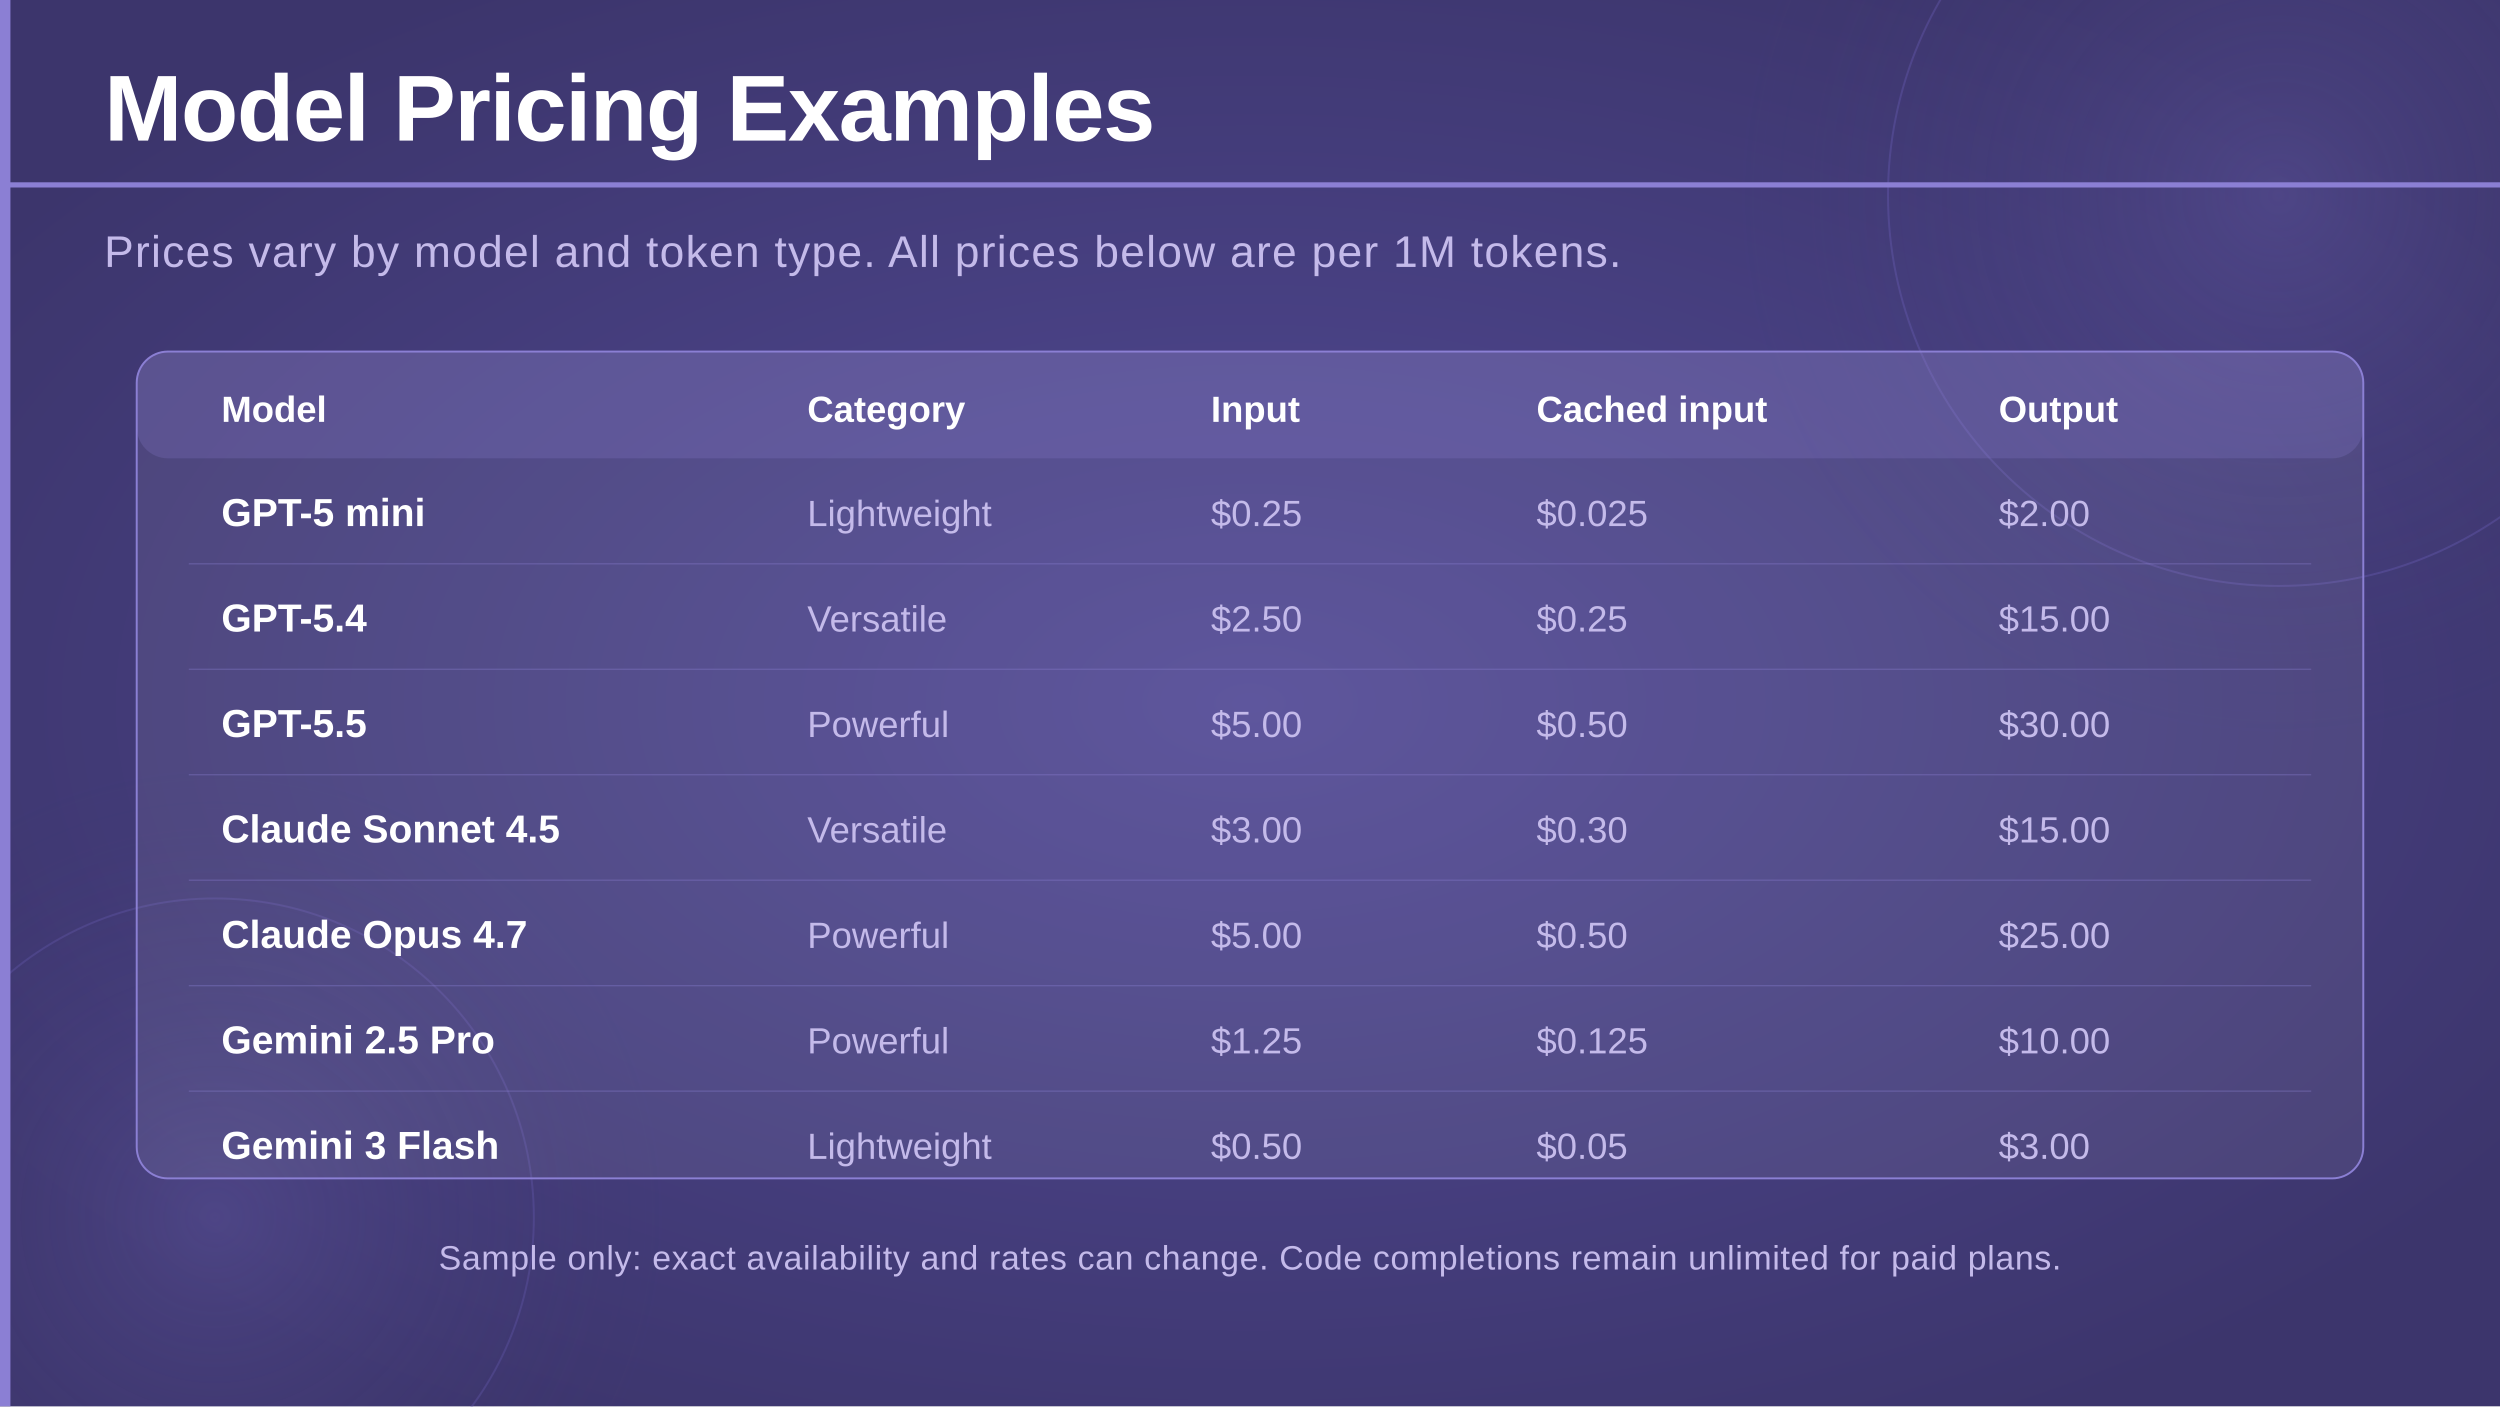
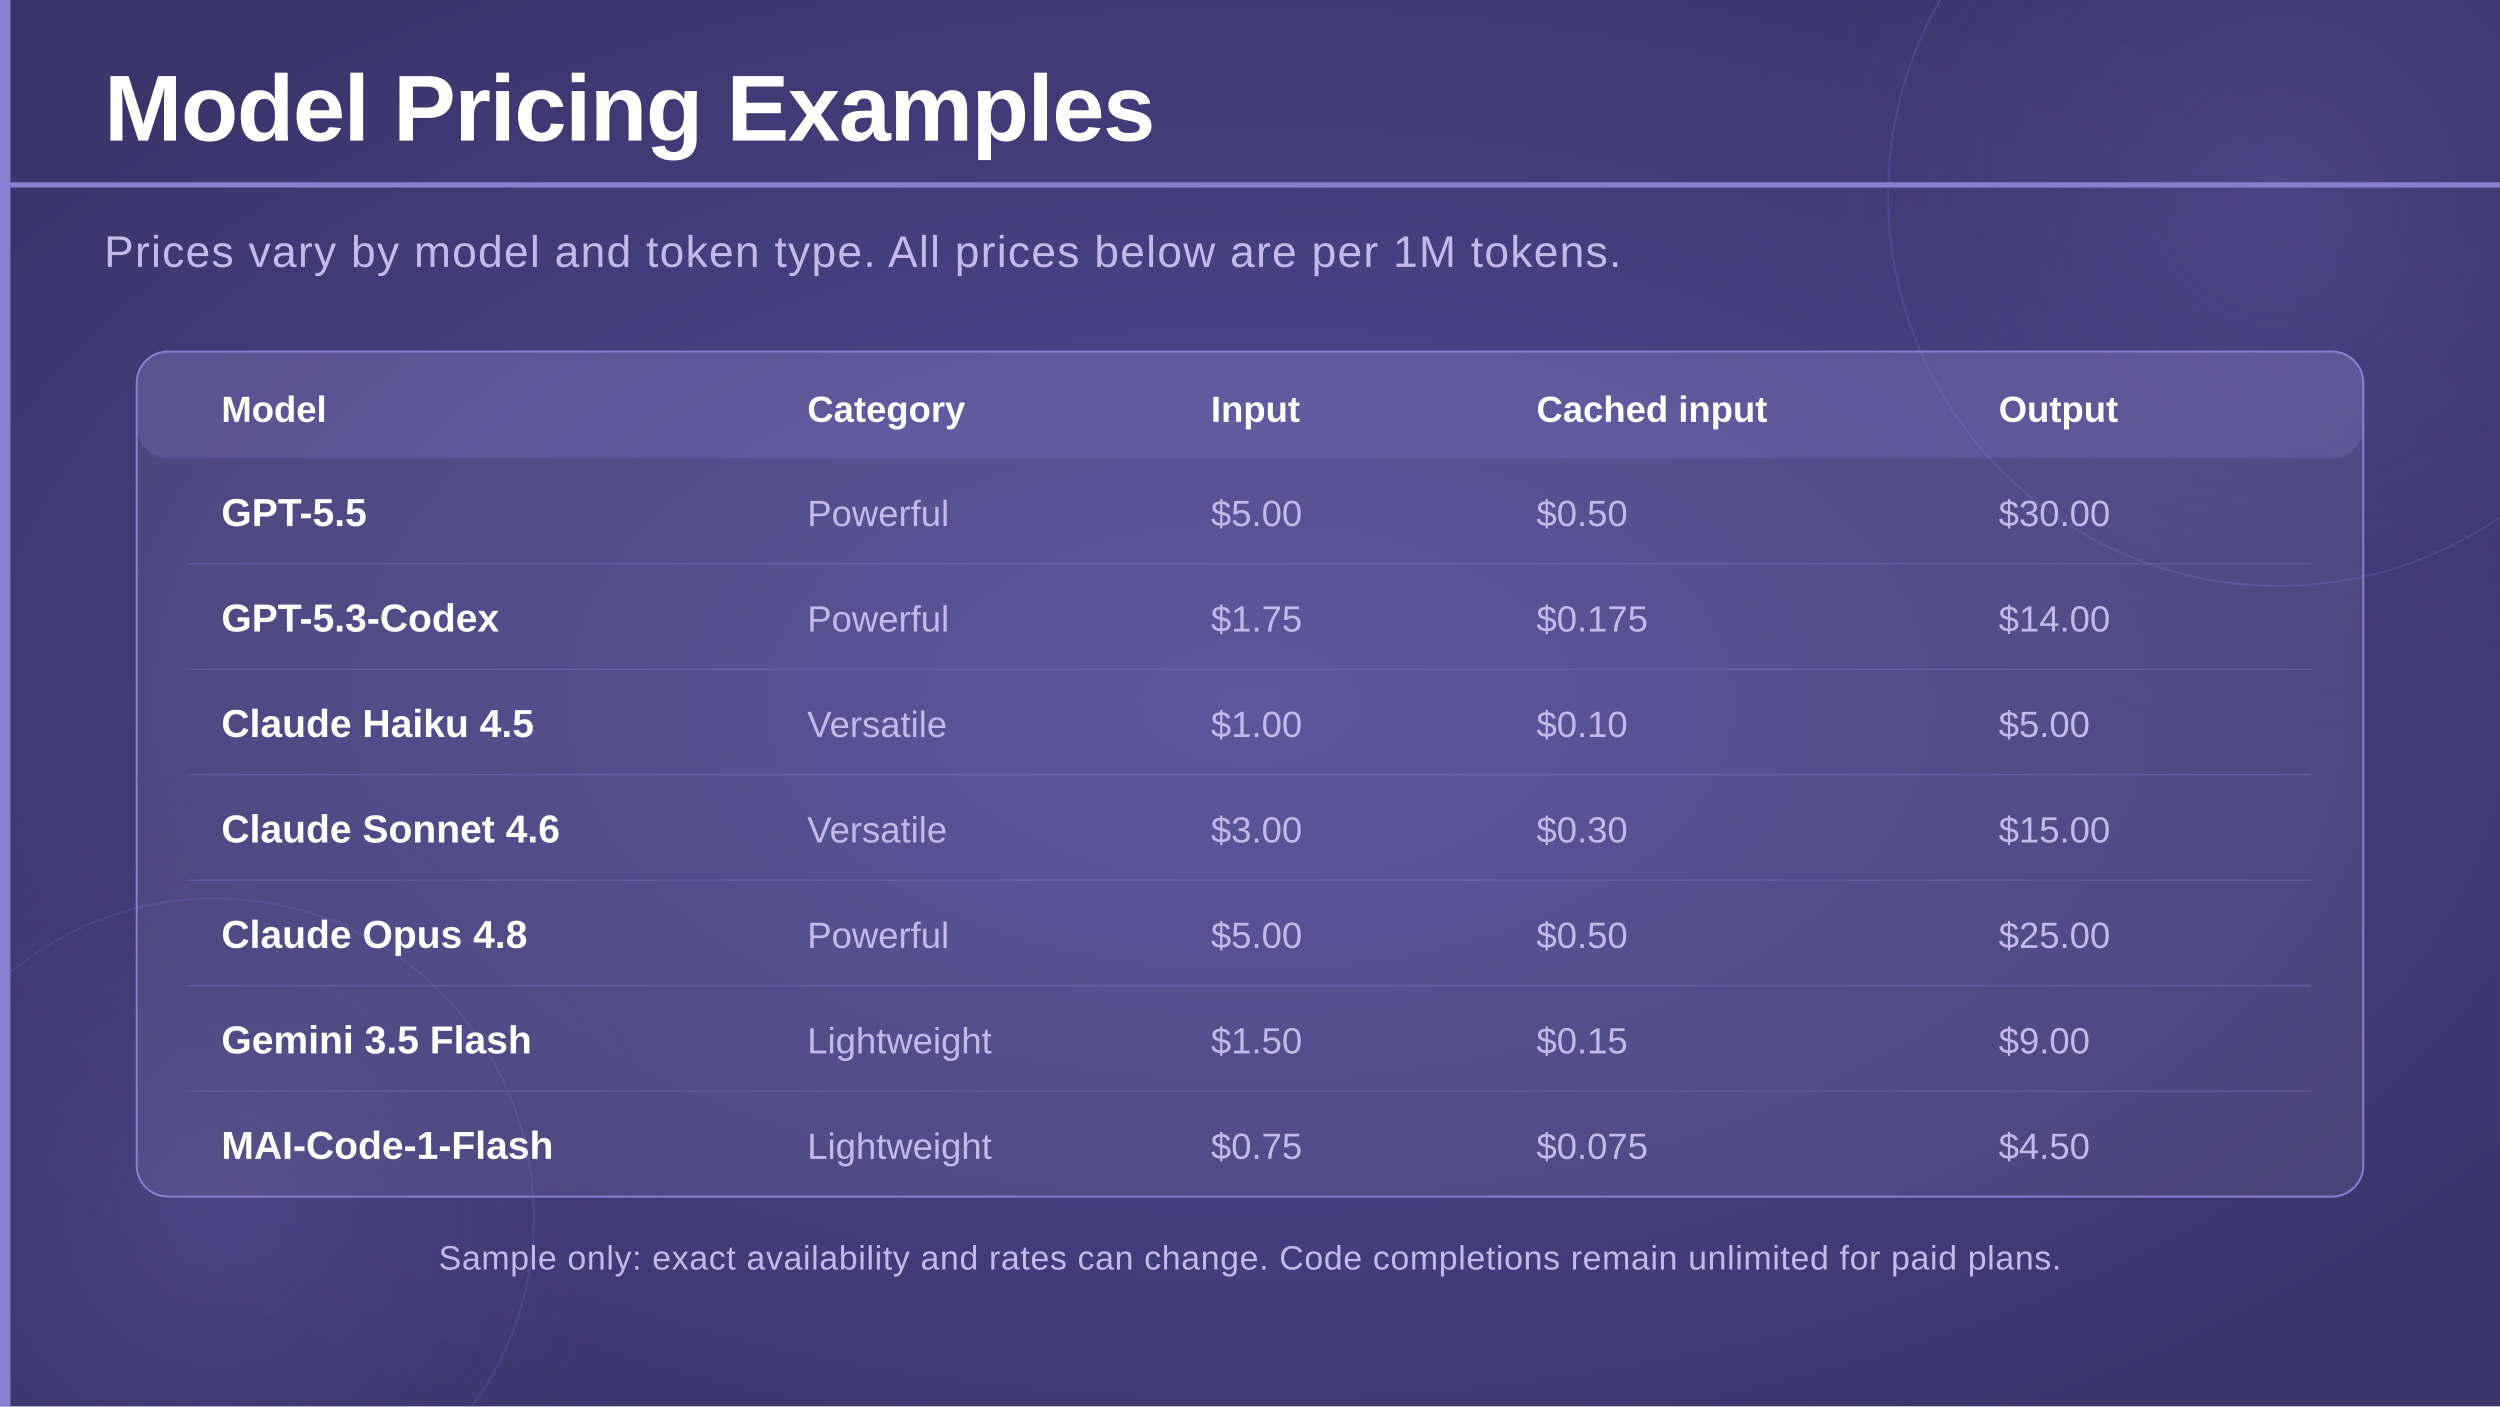
<svg xmlns="http://www.w3.org/2000/svg" viewBox="0 0 1920 1080" width="1920" height="1080">
  <defs>
    <radialGradient id="bgGlow" cx="50%" cy="50%" r="60%">
      <stop offset="0%" stop-color="#524a96" stop-opacity="1" />
      <stop offset="100%" stop-color="#3c356c" stop-opacity="1" />
    </radialGradient>
    <radialGradient id="circleGlow" cx="50%" cy="50%" r="50%">
      <stop offset="0%" stop-color="#7c70c8" stop-opacity="0.25" />
      <stop offset="100%" stop-color="#3c356c" stop-opacity="0" />
    </radialGradient>
  </defs>
  <rect width="1920" height="1080" fill="url(#bgGlow)" />
  <circle cx="1750" cy="150" r="420" fill="url(#circleGlow)" />
  <circle cx="1750" cy="150" r="300" fill="none" stroke="#6a5fb8" stroke-width="1.5" opacity="0.35" />
  <circle cx="165" cy="935" r="350" fill="url(#circleGlow)" />
  <circle cx="165" cy="935" r="245" fill="none" stroke="#6a5fb8" stroke-width="1.5" opacity="0.3" />
  <rect x="0" y="0" width="8" height="1080" fill="#8b7fd4" rx="0" />
  <text x="80" y="108" font-family="'Segoe UI', 'Helvetica Neue', Arial, sans-serif" font-size="72" font-weight="700" fill="#ffffff" letter-spacing="-1">Model Pricing Examples</text>
  <rect x="0" y="140" width="1920" height="4" fill="#8b7fd4" rx="0" />
  <text x="80" y="205" font-family="'Segoe UI', 'Helvetica Neue', Arial, sans-serif" font-size="34" font-weight="300" fill="#c4baea" letter-spacing="1">
    Prices vary by model and token type. All prices below are per 1M tokens.
  </text>
-   <rect x="105" y="270" width="1710" height="635" rx="24" fill="#ffffff" fill-opacity="0.07" stroke="#8b7fd4" stroke-width="1.5" />
+   <rect x="105" y="270" width="1710" height="649" rx="24" fill="#ffffff" fill-opacity="0.07" stroke="#8b7fd4" stroke-width="1.5" />
  <rect x="105" y="270" width="1710" height="82" rx="24" fill="#8b7fd4" opacity="0.22" />
  <text x="170" y="324" font-family="'Segoe UI', 'Helvetica Neue', Arial, sans-serif" font-size="28" font-weight="700" fill="#ffffff">Model</text>
  <text x="620" y="324" font-family="'Segoe UI', 'Helvetica Neue', Arial, sans-serif" font-size="28" font-weight="700" fill="#ffffff">Category</text>
  <text x="930" y="324" font-family="'Segoe UI', 'Helvetica Neue', Arial, sans-serif" font-size="28" font-weight="700" fill="#ffffff">Input</text>
  <text x="1180" y="324" font-family="'Segoe UI', 'Helvetica Neue', Arial, sans-serif" font-size="28" font-weight="700" fill="#ffffff">Cached input</text>
  <text x="1535" y="324" font-family="'Segoe UI', 'Helvetica Neue', Arial, sans-serif" font-size="28" font-weight="700" fill="#ffffff">Output</text>
  <line x1="145" y1="433" x2="1775" y2="433" stroke="#8b7fd4" stroke-width="1" opacity="0.35" />
  <line x1="145" y1="514" x2="1775" y2="514" stroke="#8b7fd4" stroke-width="1" opacity="0.35" />
  <line x1="145" y1="595" x2="1775" y2="595" stroke="#8b7fd4" stroke-width="1" opacity="0.35" />
  <line x1="145" y1="676" x2="1775" y2="676" stroke="#8b7fd4" stroke-width="1" opacity="0.35" />
  <line x1="145" y1="757" x2="1775" y2="757" stroke="#8b7fd4" stroke-width="1" opacity="0.35" />
  <line x1="145" y1="838" x2="1775" y2="838" stroke="#8b7fd4" stroke-width="1" opacity="0.35" />
-   <text x="170" y="404" font-family="'Segoe UI', 'Helvetica Neue', Arial, sans-serif" font-size="30" font-weight="600" fill="#ffffff">GPT-5 mini</text>
-   <text x="620" y="404" font-family="'Segoe UI', 'Helvetica Neue', Arial, sans-serif" font-size="28" font-weight="300" fill="#c4baea">Lightweight</text>
-   <text x="930" y="404" font-family="'Segoe UI', 'Helvetica Neue', Arial, sans-serif" font-size="28" font-weight="300" fill="#c4baea">$0.25</text>
-   <text x="1180" y="404" font-family="'Segoe UI', 'Helvetica Neue', Arial, sans-serif" font-size="28" font-weight="300" fill="#c4baea">$0.025</text>
-   <text x="1535" y="404" font-family="'Segoe UI', 'Helvetica Neue', Arial, sans-serif" font-size="28" font-weight="300" fill="#c4baea">$2.00</text>
-   <text x="170" y="485" font-family="'Segoe UI', 'Helvetica Neue', Arial, sans-serif" font-size="30" font-weight="600" fill="#ffffff">GPT-5.4</text>
-   <text x="620" y="485" font-family="'Segoe UI', 'Helvetica Neue', Arial, sans-serif" font-size="28" font-weight="300" fill="#c4baea">Versatile</text>
-   <text x="930" y="485" font-family="'Segoe UI', 'Helvetica Neue', Arial, sans-serif" font-size="28" font-weight="300" fill="#c4baea">$2.50</text>
-   <text x="1180" y="485" font-family="'Segoe UI', 'Helvetica Neue', Arial, sans-serif" font-size="28" font-weight="300" fill="#c4baea">$0.25</text>
-   <text x="1535" y="485" font-family="'Segoe UI', 'Helvetica Neue', Arial, sans-serif" font-size="28" font-weight="300" fill="#c4baea">$15.00</text>
-   <text x="170" y="566" font-family="'Segoe UI', 'Helvetica Neue', Arial, sans-serif" font-size="30" font-weight="600" fill="#ffffff">GPT-5.5</text>
-   <text x="620" y="566" font-family="'Segoe UI', 'Helvetica Neue', Arial, sans-serif" font-size="28" font-weight="300" fill="#c4baea">Powerful</text>
-   <text x="930" y="566" font-family="'Segoe UI', 'Helvetica Neue', Arial, sans-serif" font-size="28" font-weight="300" fill="#c4baea">$5.00</text>
-   <text x="1180" y="566" font-family="'Segoe UI', 'Helvetica Neue', Arial, sans-serif" font-size="28" font-weight="300" fill="#c4baea">$0.50</text>
-   <text x="1535" y="566" font-family="'Segoe UI', 'Helvetica Neue', Arial, sans-serif" font-size="28" font-weight="300" fill="#c4baea">$30.00</text>
-   <text x="170" y="647" font-family="'Segoe UI', 'Helvetica Neue', Arial, sans-serif" font-size="30" font-weight="600" fill="#ffffff">Claude Sonnet 4.5</text>
+   <text x="170" y="404" font-family="'Segoe UI', 'Helvetica Neue', Arial, sans-serif" font-size="30" font-weight="600" fill="#ffffff">GPT-5.5</text>
+   <text x="620" y="404" font-family="'Segoe UI', 'Helvetica Neue', Arial, sans-serif" font-size="28" font-weight="300" fill="#c4baea">Powerful</text>
+   <text x="930" y="404" font-family="'Segoe UI', 'Helvetica Neue', Arial, sans-serif" font-size="28" font-weight="300" fill="#c4baea">$5.00</text>
+   <text x="1180" y="404" font-family="'Segoe UI', 'Helvetica Neue', Arial, sans-serif" font-size="28" font-weight="300" fill="#c4baea">$0.50</text>
+   <text x="1535" y="404" font-family="'Segoe UI', 'Helvetica Neue', Arial, sans-serif" font-size="28" font-weight="300" fill="#c4baea">$30.00</text>
+   <text x="170" y="485" font-family="'Segoe UI', 'Helvetica Neue', Arial, sans-serif" font-size="30" font-weight="600" fill="#ffffff">GPT-5.3-Codex</text>
+   <text x="620" y="485" font-family="'Segoe UI', 'Helvetica Neue', Arial, sans-serif" font-size="28" font-weight="300" fill="#c4baea">Powerful</text>
+   <text x="930" y="485" font-family="'Segoe UI', 'Helvetica Neue', Arial, sans-serif" font-size="28" font-weight="300" fill="#c4baea">$1.75</text>
+   <text x="1180" y="485" font-family="'Segoe UI', 'Helvetica Neue', Arial, sans-serif" font-size="28" font-weight="300" fill="#c4baea">$0.175</text>
+   <text x="1535" y="485" font-family="'Segoe UI', 'Helvetica Neue', Arial, sans-serif" font-size="28" font-weight="300" fill="#c4baea">$14.00</text>
+   <text x="170" y="566" font-family="'Segoe UI', 'Helvetica Neue', Arial, sans-serif" font-size="30" font-weight="600" fill="#ffffff">Claude Haiku 4.5</text>
+   <text x="620" y="566" font-family="'Segoe UI', 'Helvetica Neue', Arial, sans-serif" font-size="28" font-weight="300" fill="#c4baea">Versatile</text>
+   <text x="930" y="566" font-family="'Segoe UI', 'Helvetica Neue', Arial, sans-serif" font-size="28" font-weight="300" fill="#c4baea">$1.00</text>
+   <text x="1180" y="566" font-family="'Segoe UI', 'Helvetica Neue', Arial, sans-serif" font-size="28" font-weight="300" fill="#c4baea">$0.10</text>
+   <text x="1535" y="566" font-family="'Segoe UI', 'Helvetica Neue', Arial, sans-serif" font-size="28" font-weight="300" fill="#c4baea">$5.00</text>
+   <text x="170" y="647" font-family="'Segoe UI', 'Helvetica Neue', Arial, sans-serif" font-size="30" font-weight="600" fill="#ffffff">Claude Sonnet 4.6</text>
  <text x="620" y="647" font-family="'Segoe UI', 'Helvetica Neue', Arial, sans-serif" font-size="28" font-weight="300" fill="#c4baea">Versatile</text>
  <text x="930" y="647" font-family="'Segoe UI', 'Helvetica Neue', Arial, sans-serif" font-size="28" font-weight="300" fill="#c4baea">$3.00</text>
  <text x="1180" y="647" font-family="'Segoe UI', 'Helvetica Neue', Arial, sans-serif" font-size="28" font-weight="300" fill="#c4baea">$0.30</text>
  <text x="1535" y="647" font-family="'Segoe UI', 'Helvetica Neue', Arial, sans-serif" font-size="28" font-weight="300" fill="#c4baea">$15.00</text>
-   <text x="170" y="728" font-family="'Segoe UI', 'Helvetica Neue', Arial, sans-serif" font-size="30" font-weight="600" fill="#ffffff">Claude Opus 4.7</text>
+   <text x="170" y="728" font-family="'Segoe UI', 'Helvetica Neue', Arial, sans-serif" font-size="30" font-weight="600" fill="#ffffff">Claude Opus 4.8</text>
  <text x="620" y="728" font-family="'Segoe UI', 'Helvetica Neue', Arial, sans-serif" font-size="28" font-weight="300" fill="#c4baea">Powerful</text>
  <text x="930" y="728" font-family="'Segoe UI', 'Helvetica Neue', Arial, sans-serif" font-size="28" font-weight="300" fill="#c4baea">$5.00</text>
  <text x="1180" y="728" font-family="'Segoe UI', 'Helvetica Neue', Arial, sans-serif" font-size="28" font-weight="300" fill="#c4baea">$0.50</text>
  <text x="1535" y="728" font-family="'Segoe UI', 'Helvetica Neue', Arial, sans-serif" font-size="28" font-weight="300" fill="#c4baea">$25.00</text>
-   <text x="170" y="809" font-family="'Segoe UI', 'Helvetica Neue', Arial, sans-serif" font-size="30" font-weight="600" fill="#ffffff">Gemini 2.5 Pro</text>
-   <text x="620" y="809" font-family="'Segoe UI', 'Helvetica Neue', Arial, sans-serif" font-size="28" font-weight="300" fill="#c4baea">Powerful</text>
-   <text x="930" y="809" font-family="'Segoe UI', 'Helvetica Neue', Arial, sans-serif" font-size="28" font-weight="300" fill="#c4baea">$1.25</text>
-   <text x="1180" y="809" font-family="'Segoe UI', 'Helvetica Neue', Arial, sans-serif" font-size="28" font-weight="300" fill="#c4baea">$0.125</text>
-   <text x="1535" y="809" font-family="'Segoe UI', 'Helvetica Neue', Arial, sans-serif" font-size="28" font-weight="300" fill="#c4baea">$10.00</text>
-   <text x="170" y="890" font-family="'Segoe UI', 'Helvetica Neue', Arial, sans-serif" font-size="30" font-weight="600" fill="#ffffff">Gemini 3 Flash</text>
+   <text x="170" y="809" font-family="'Segoe UI', 'Helvetica Neue', Arial, sans-serif" font-size="30" font-weight="600" fill="#ffffff">Gemini 3.5 Flash</text>
+   <text x="620" y="809" font-family="'Segoe UI', 'Helvetica Neue', Arial, sans-serif" font-size="28" font-weight="300" fill="#c4baea">Lightweight</text>
+   <text x="930" y="809" font-family="'Segoe UI', 'Helvetica Neue', Arial, sans-serif" font-size="28" font-weight="300" fill="#c4baea">$1.50</text>
+   <text x="1180" y="809" font-family="'Segoe UI', 'Helvetica Neue', Arial, sans-serif" font-size="28" font-weight="300" fill="#c4baea">$0.15</text>
+   <text x="1535" y="809" font-family="'Segoe UI', 'Helvetica Neue', Arial, sans-serif" font-size="28" font-weight="300" fill="#c4baea">$9.00</text>
+   <text x="170" y="890" font-family="'Segoe UI', 'Helvetica Neue', Arial, sans-serif" font-size="30" font-weight="600" fill="#ffffff">MAI-Code-1-Flash</text>
  <text x="620" y="890" font-family="'Segoe UI', 'Helvetica Neue', Arial, sans-serif" font-size="28" font-weight="300" fill="#c4baea">Lightweight</text>
-   <text x="930" y="890" font-family="'Segoe UI', 'Helvetica Neue', Arial, sans-serif" font-size="28" font-weight="300" fill="#c4baea">$0.50</text>
-   <text x="1180" y="890" font-family="'Segoe UI', 'Helvetica Neue', Arial, sans-serif" font-size="28" font-weight="300" fill="#c4baea">$0.05</text>
-   <text x="1535" y="890" font-family="'Segoe UI', 'Helvetica Neue', Arial, sans-serif" font-size="28" font-weight="300" fill="#c4baea">$3.00</text>
+   <text x="930" y="890" font-family="'Segoe UI', 'Helvetica Neue', Arial, sans-serif" font-size="28" font-weight="300" fill="#c4baea">$0.75</text>
+   <text x="1180" y="890" font-family="'Segoe UI', 'Helvetica Neue', Arial, sans-serif" font-size="28" font-weight="300" fill="#c4baea">$0.075</text>
+   <text x="1535" y="890" font-family="'Segoe UI', 'Helvetica Neue', Arial, sans-serif" font-size="28" font-weight="300" fill="#c4baea">$4.50</text>
  <text x="960" y="975" text-anchor="middle" font-family="'Segoe UI', 'Helvetica Neue', Arial, sans-serif" font-size="26" font-weight="300" fill="#c4baea" letter-spacing="0.5">
    Sample only: exact availability and rates can change. Code completions remain unlimited for paid plans.
  </text>
</svg>
